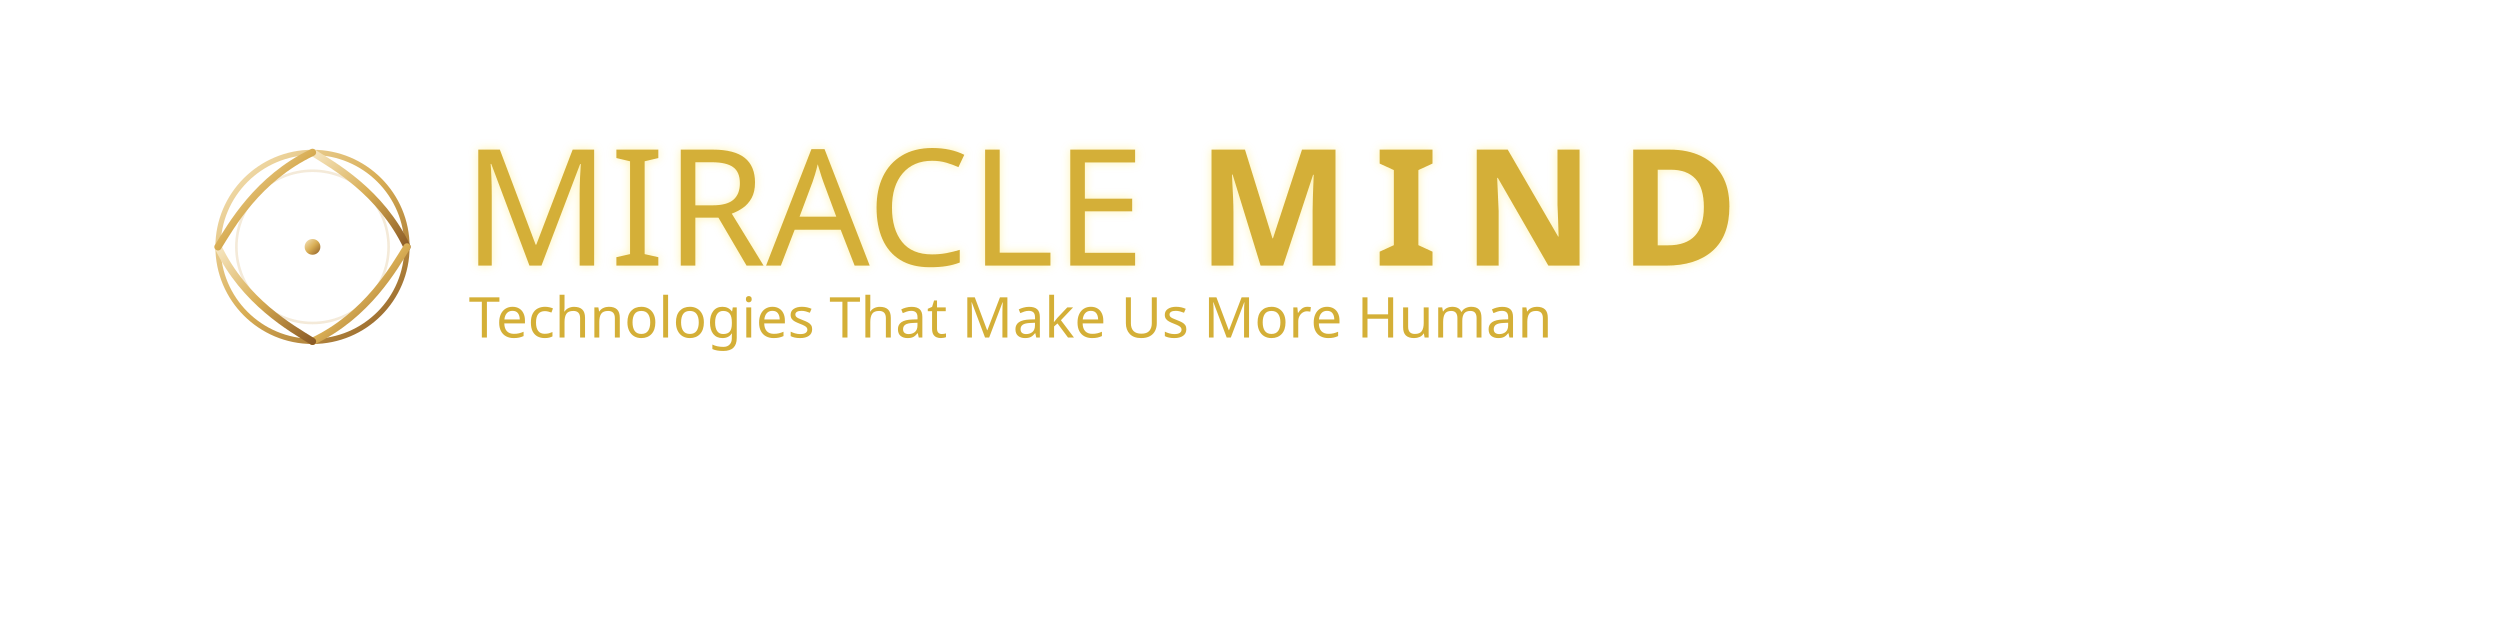
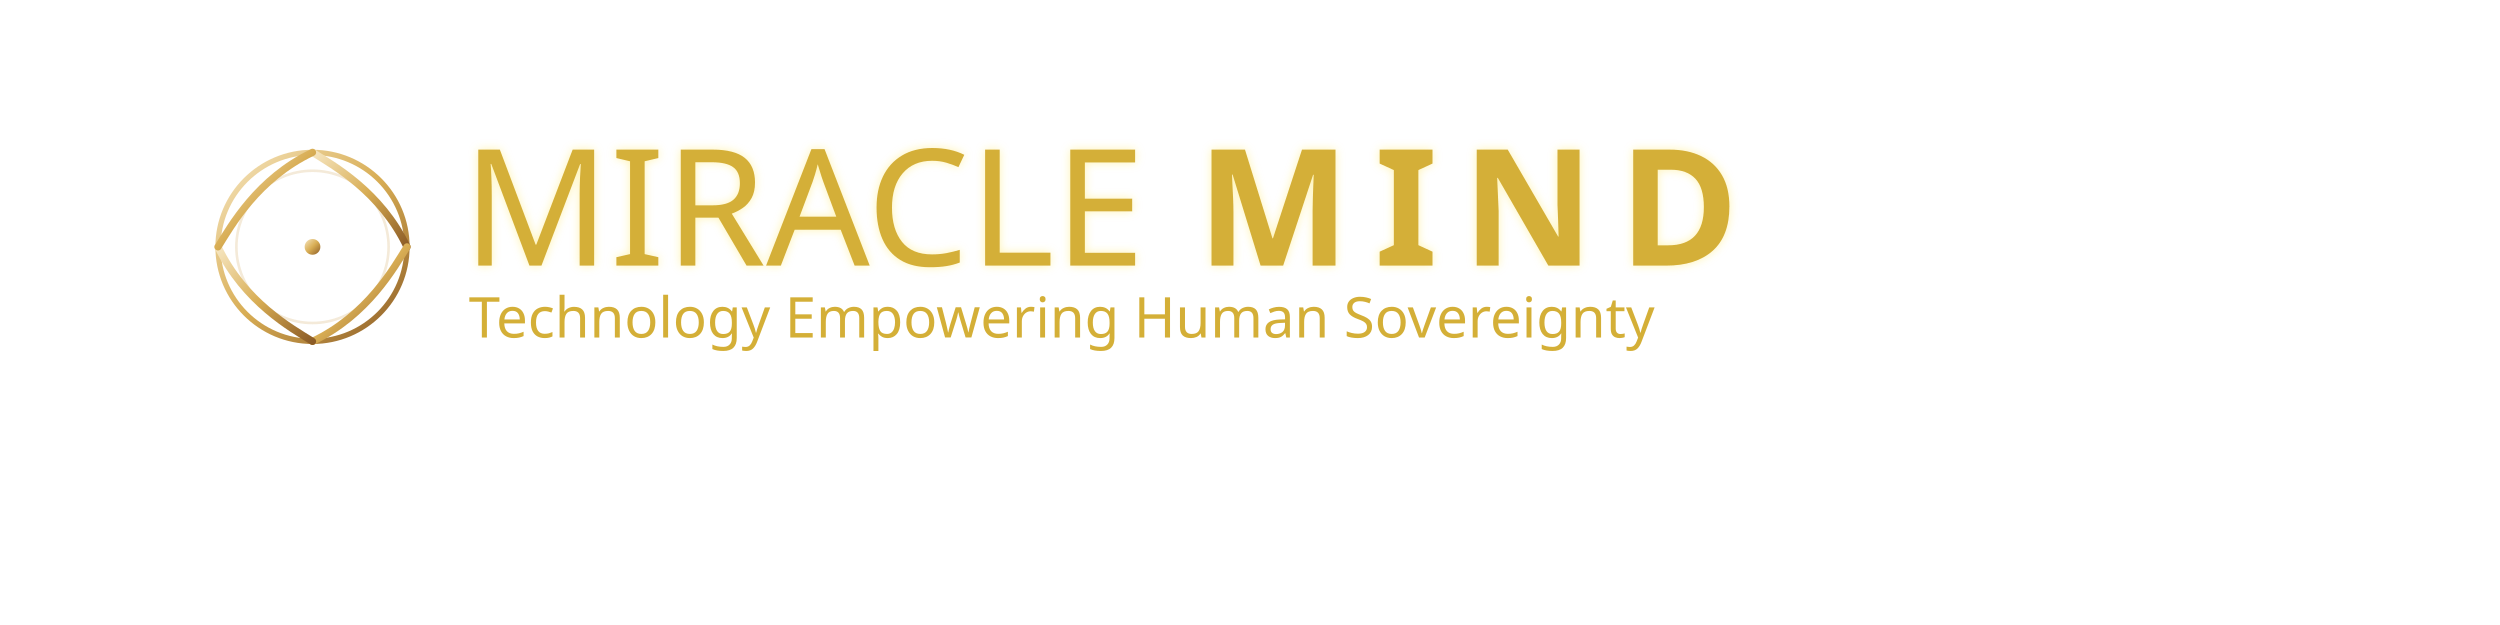
<svg xmlns="http://www.w3.org/2000/svg" viewBox="0 0 800 200" role="img" aria-label="Miracle Mind Logo">
  <defs>
    <radialGradient id="northStarGlow" cx="50%" cy="50%" r="50%">
      <stop offset="0%" style="stop-color:#FFEB99;stop-opacity:1" />
      <stop offset="40%" style="stop-color:#FFD700;stop-opacity:1" />
      <stop offset="80%" style="stop-color:#DAA520;stop-opacity:1" />
      <stop offset="100%" style="stop-color:#B8860B;stop-opacity:1" />
    </radialGradient>
    <linearGradient id="textGradient" x1="170" y1="85" x2="600" y2="85" gradientUnits="userSpaceOnUse">
      <stop offset="0%" style="stop-color:#F6E6C1;stop-opacity:1" />
      <stop offset="40%" style="stop-color:#D4AF37;stop-opacity:1" />
      <stop offset="100%" style="stop-color:#704828;stop-opacity:1" />
    </linearGradient>
    <radialGradient id="centerDotGradient" cx="50%" cy="50%" r="50%">
      <stop offset="0%" style="stop-color:#FFEB99;stop-opacity:1" />
      <stop offset="30%" style="stop-color:#FFD700;stop-opacity:1" />
      <stop offset="60%" style="stop-color:#DAA520;stop-opacity:1" />
      <stop offset="100%" style="stop-color:#704828;stop-opacity:0.6" />
    </radialGradient>
    <linearGradient id="ringGradient" x1="0%" y1="0%" x2="100%" y2="100%">
      <stop offset="0%" style="stop-color:#DAA520;stop-opacity:1" />
      <stop offset="50%" style="stop-color:#FFD700;stop-opacity:1" />
      <stop offset="100%" style="stop-color:#DAA520;stop-opacity:1" />
    </linearGradient>
    <filter id="textGlow" x="-20%" y="-20%" width="140%" height="140%">
      <feGaussianBlur in="SourceGraphic" stdDeviation="1.5" result="blur" />
      <feFlood flood-color="#FFD700" flood-opacity="0.3" />
      <feComposite in2="blur" operator="in" result="glow" />
      <feMerge>
        <feMergeNode in="glow" />
        <feMergeNode in="SourceGraphic" />
      </feMerge>
    </filter>
  </defs>
  <defs>
    <linearGradient id="orbit-gold-logo" x1="0%" y1="0%" x2="100%" y2="100%">
      <stop offset="0%" stop-color="#F6E6C1" />
      <stop offset="50%" stop-color="#D8AD54" />
      <stop offset="100%" stop-color="#8C5C26" />
    </linearGradient>
  </defs>
  <g transform="translate(100, 79) scale(0.42)">
    <circle r="72" fill="none" stroke="url(#orbit-gold-logo)" stroke-width="4" />
    <circle r="58" fill="none" stroke="#EBD9B9" stroke-width="2" opacity="0.55" />
    <g fill="none" stroke="url(#orbit-gold-logo)" stroke-width="5.5" stroke-linecap="round">
      <path d="M 0 -72 C 16 -62 52 -42 72 0" />
      <path d="M 72 0 C 62 16 42 52 0 72" />
      <path d="M 0 72 C -16 62 -52 42 -72 0" />
      <path d="M -72 0 C -62 -16 -42 -52 0 -72" />
    </g>
    <circle r="6" fill="url(#orbit-gold-logo)" />
  </g>
  <text x="148" y="85" font-family="'Quattrocento Sans', sans-serif" font-size="52" font-weight="200" fill="#D4AF37" filter="url(#textGlow)" letter-spacing="0">MIRACLE</text>
  <text x="383" y="85" font-family="'Quattrocento Sans', sans-serif" font-size="52" font-weight="700" fill="#D4AF37" filter="url(#textGlow)" letter-spacing="0.15em">MIND</text>
-   <text x="150" y="108" font-family="'Barlow', sans-serif" font-size="18" font-weight="300" fill="#D4AF37" textLength="385" lengthAdjust="spacing">Technologies That Make Us More Human</text>
+   <text x="150" y="108" font-family="'Barlow', sans-serif" font-size="18" font-weight="300" fill="#D4AF37" textLength="385" lengthAdjust="spacing">Technology Empowering Human Sovereignty</text>
</svg>
